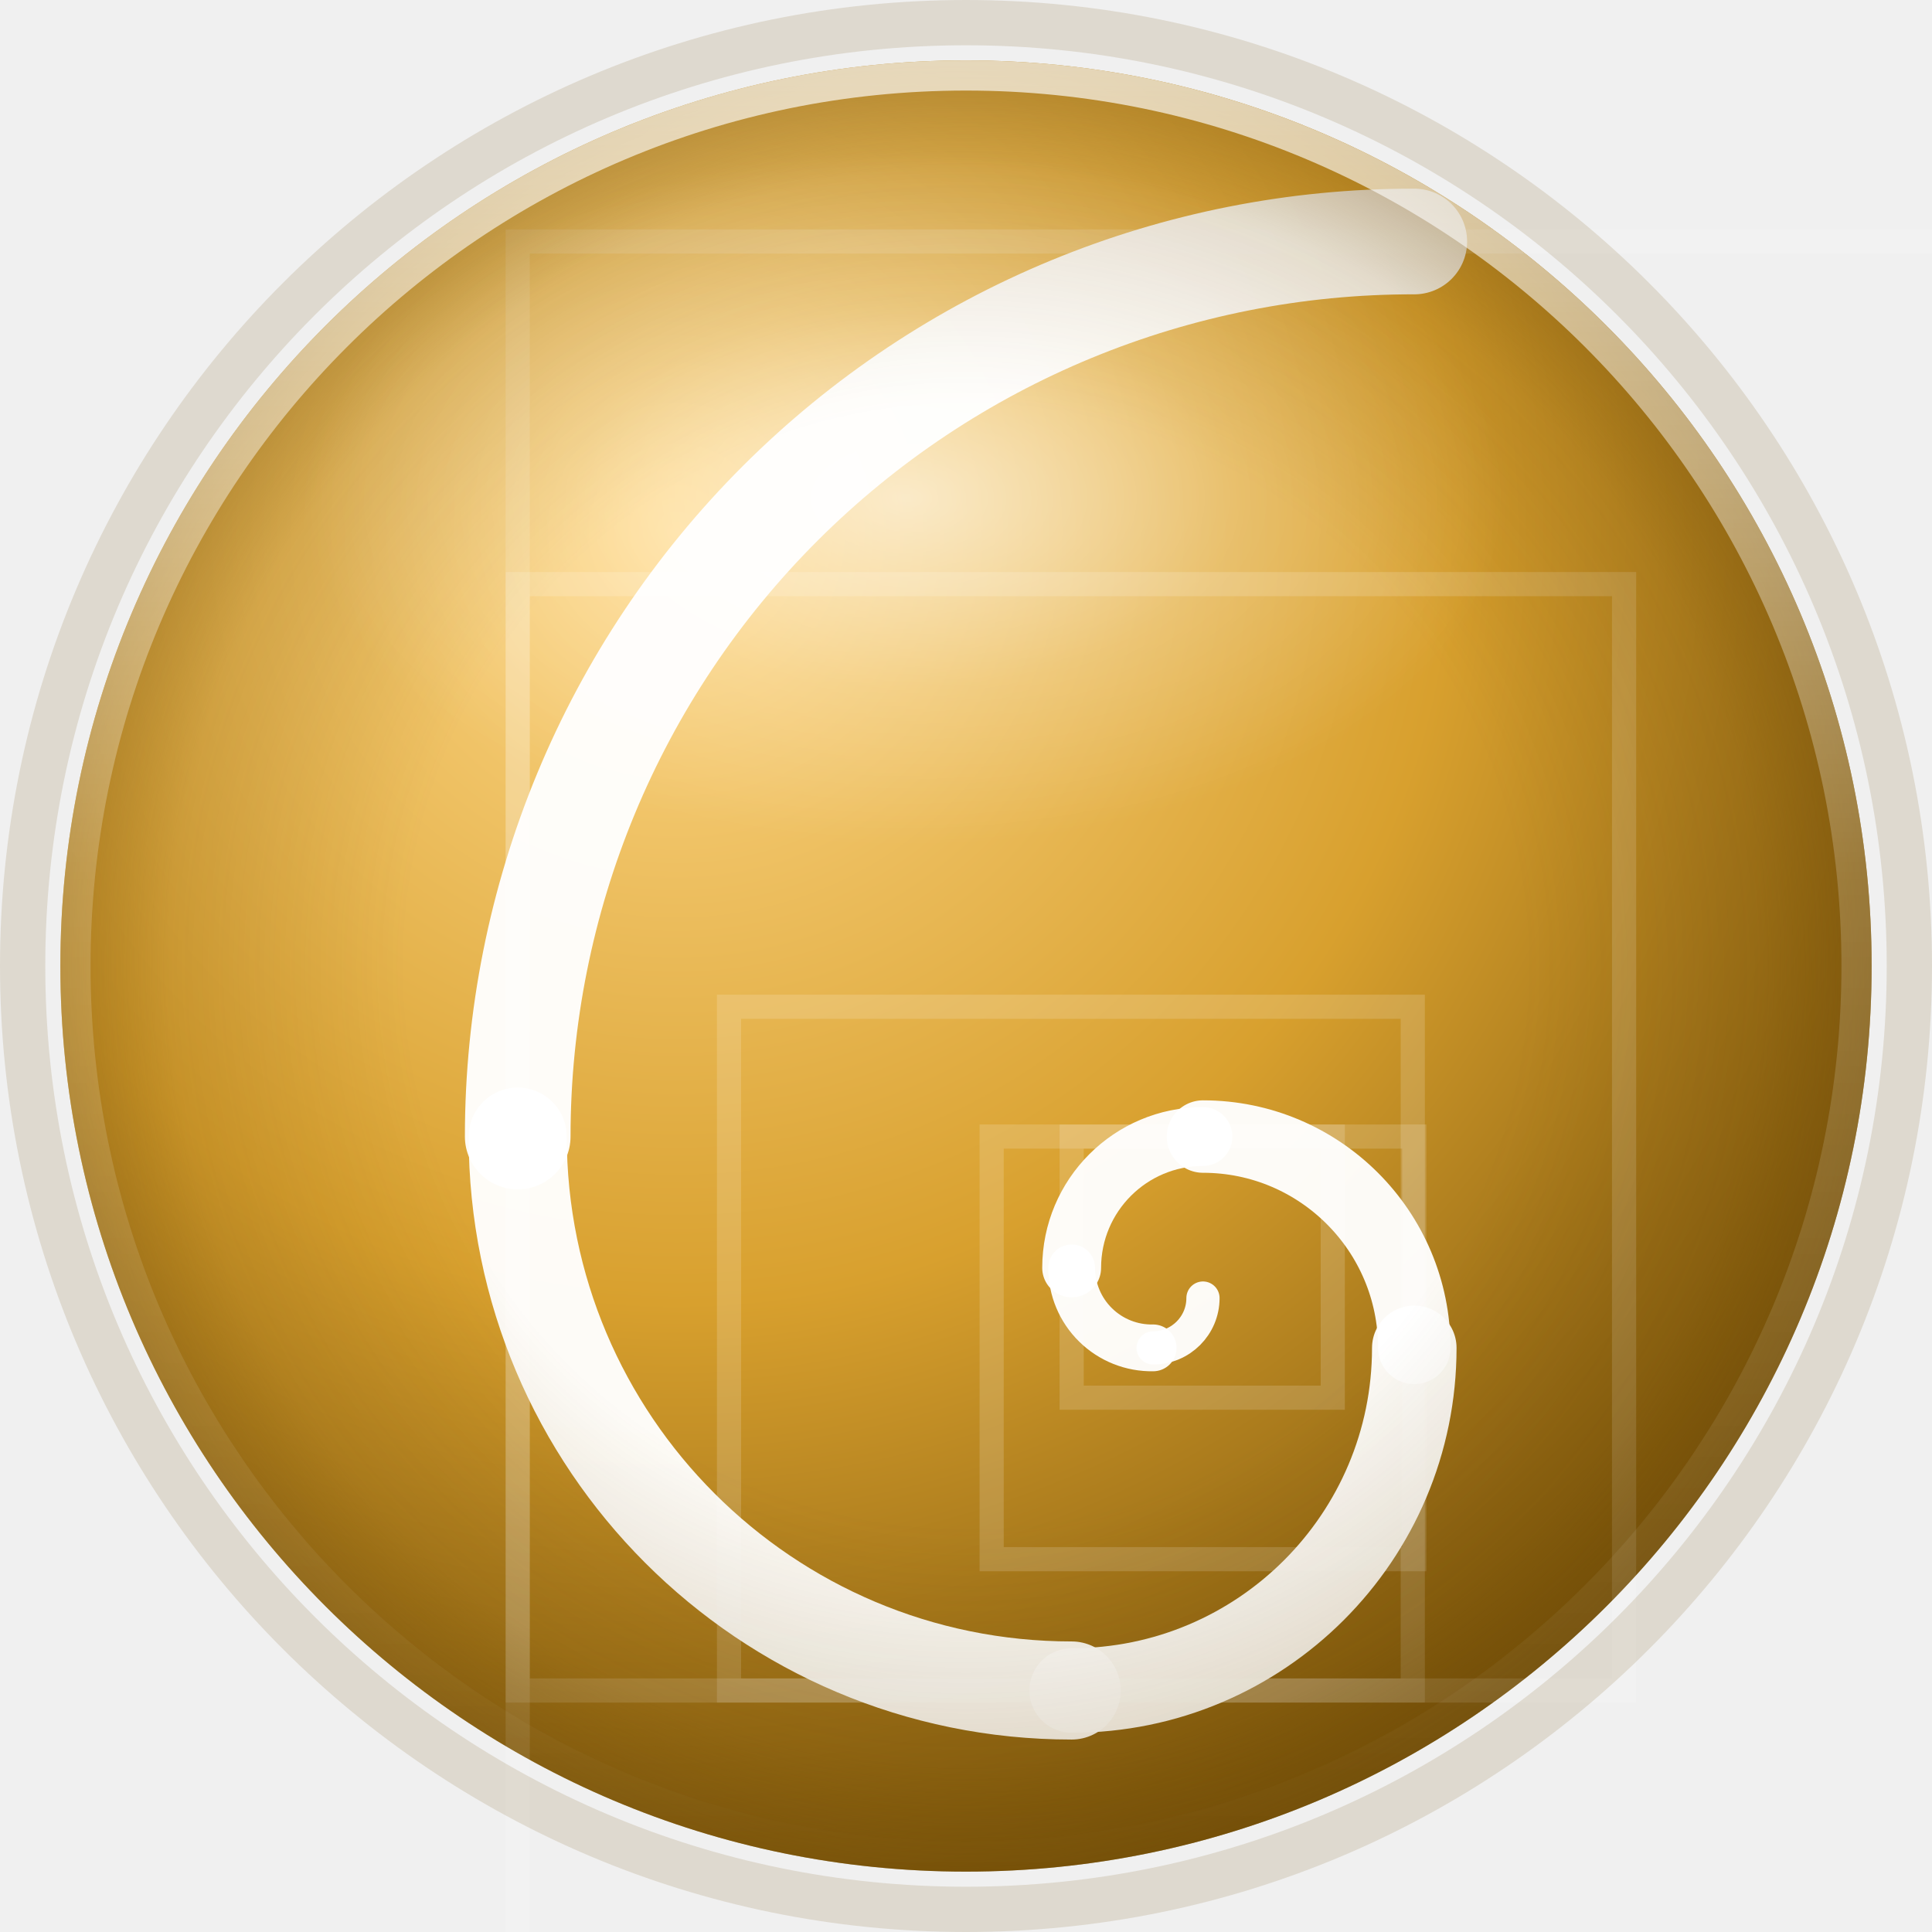
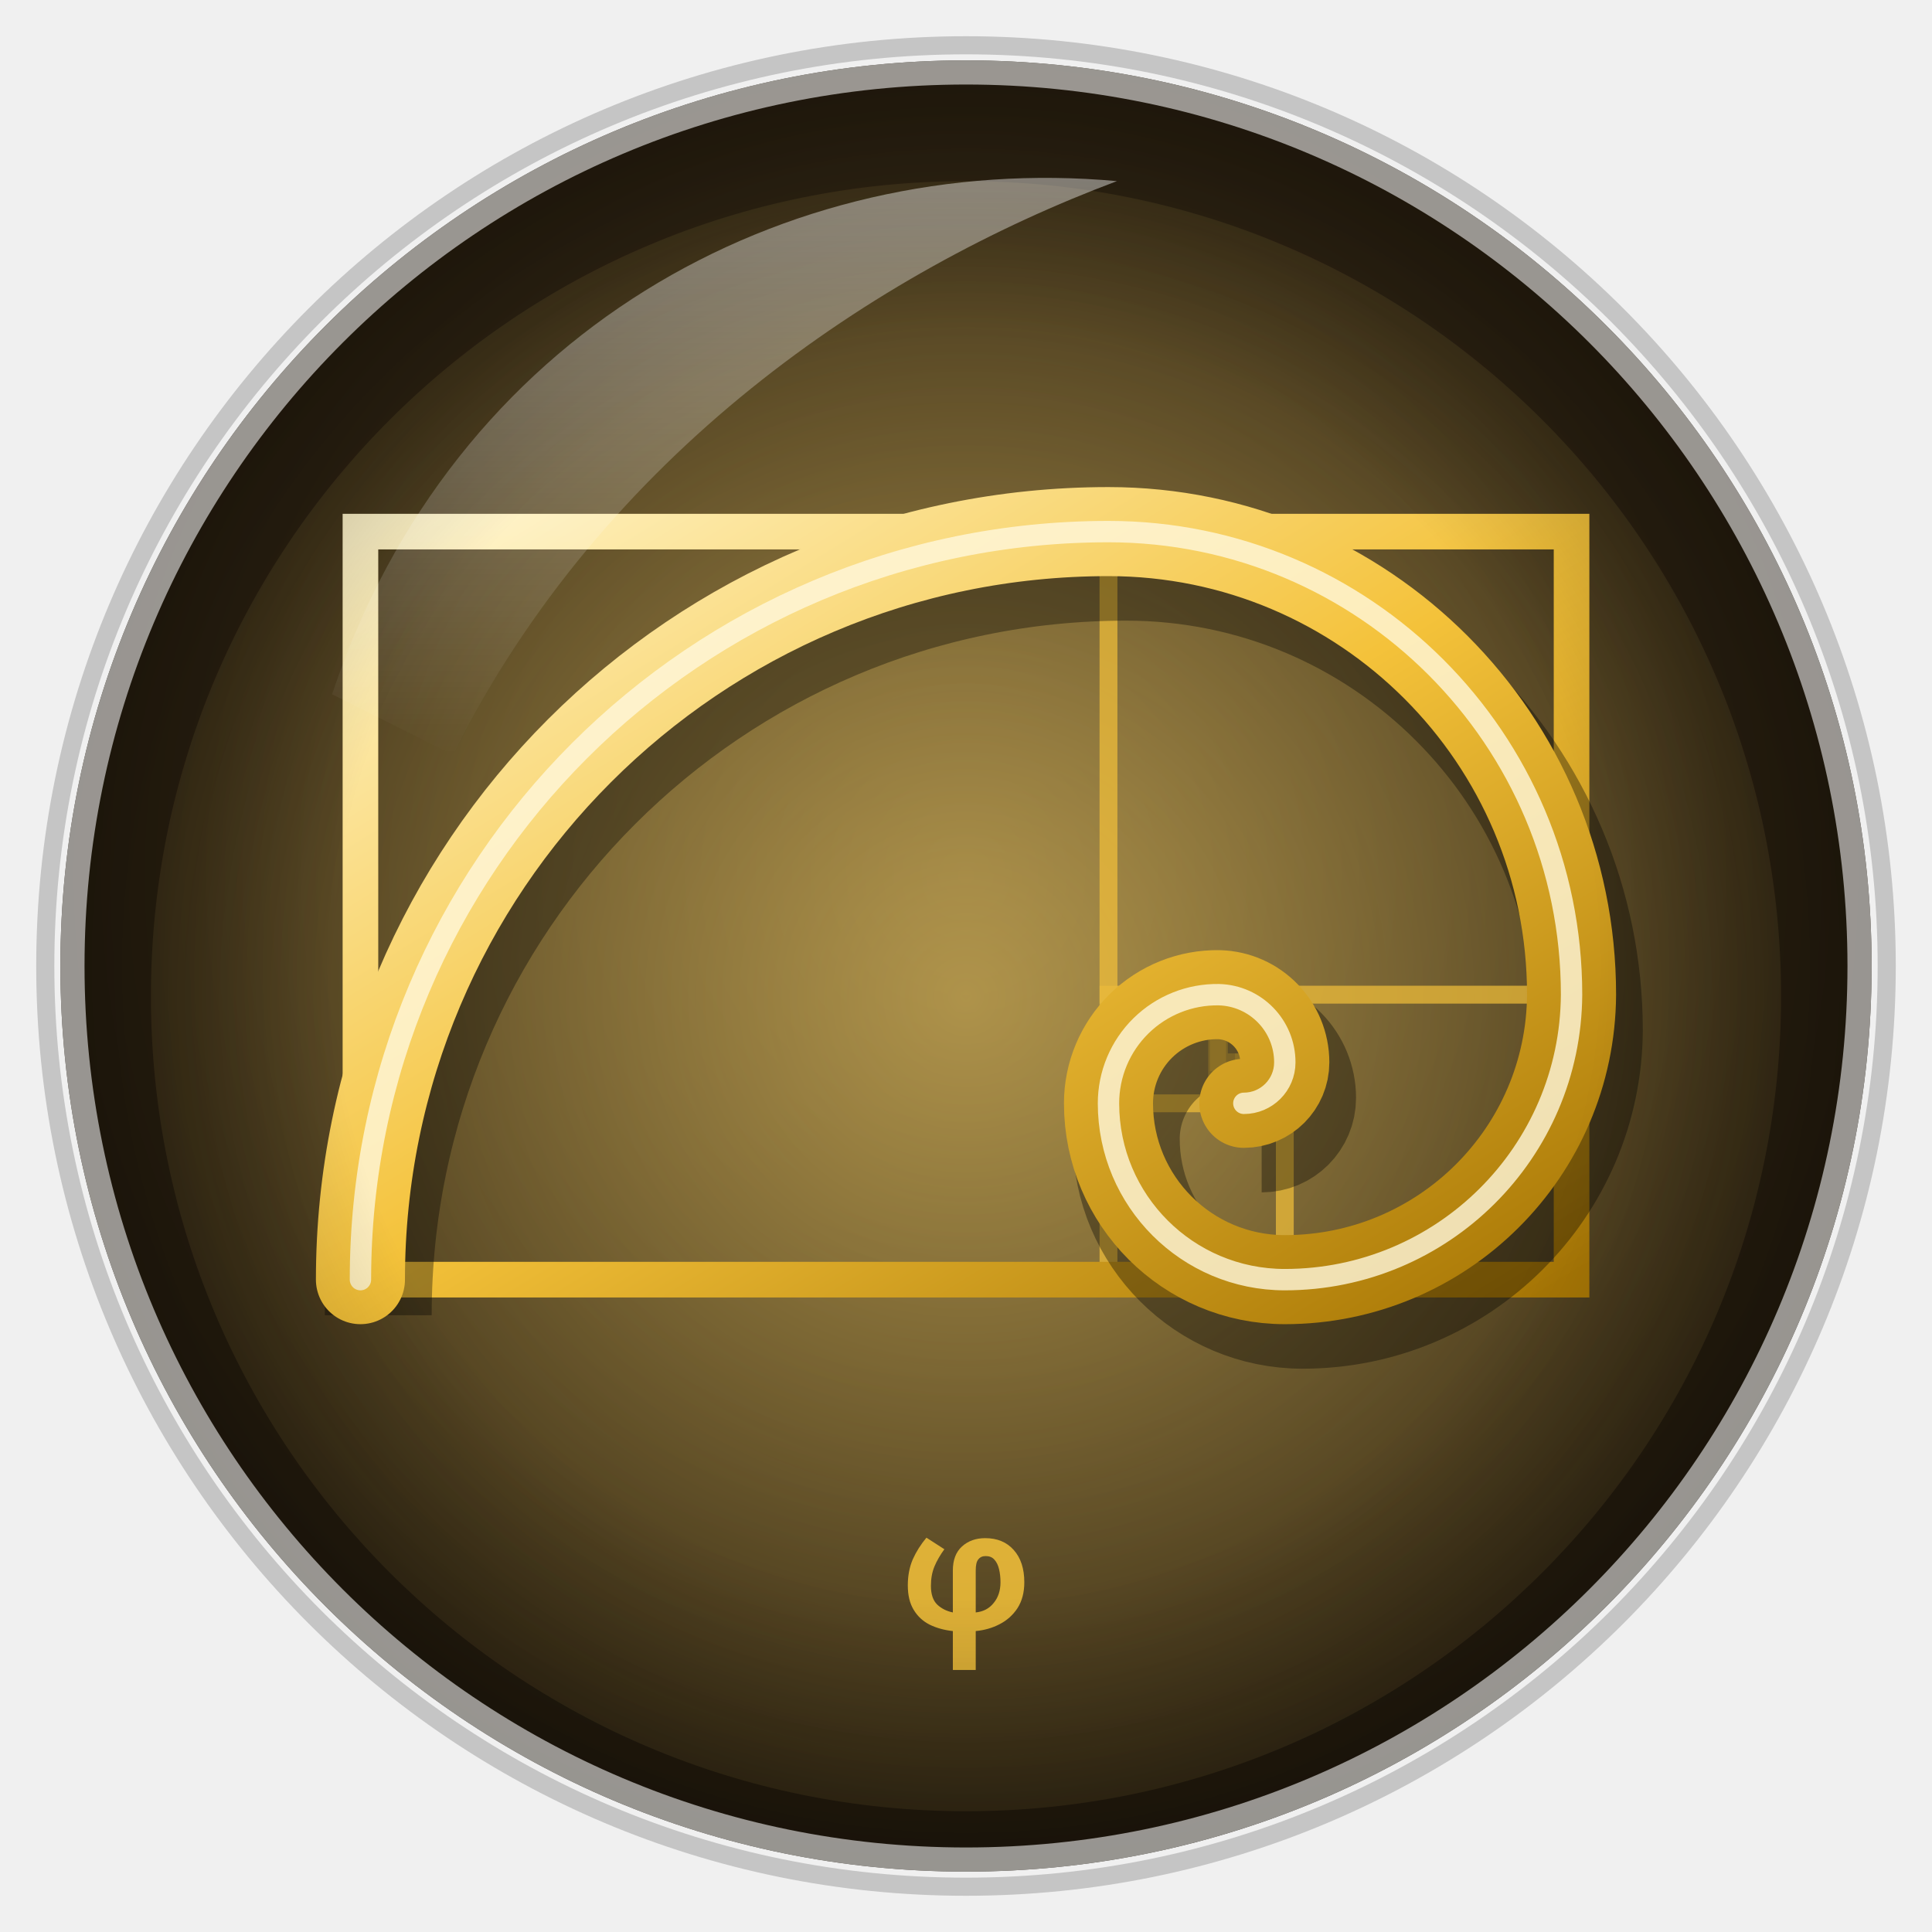
- <svg xmlns="http://www.w3.org/2000/svg" width="128" height="128" viewBox="0 0 128 128" fill="none">
+ <svg xmlns="http://www.w3.org/2000/svg" viewBox="0 0 128 128" fill="none">
  <defs>
-     <radialGradient id="aspiralb" cx="34%" cy="26%" r="82%">
-       <stop offset="0" stop-color="#FFD98A" stop-opacity="1" />
-       <stop offset="0.52" stop-color="#D8A02E" stop-opacity="1" />
-       <stop offset="1" stop-color="#6E4A05" stop-opacity="1" />
+     <radialGradient id="spbg" cx=".5" cy=".45" r=".85">
+       <stop offset="0" stop-color="#5A4A2A" />
+       <stop offset=".5" stop-color="#2A2010" />
+       <stop offset="1" stop-color="#0E0A04" />
    </radialGradient>
-     <radialGradient id="aspirals" cx="50%" cy="50%" r="50%">
-       <stop offset="0.62" stop-color="#6E4A05" stop-opacity="0" />
-       <stop offset="0.88" stop-color="#6E4A05" stop-opacity="0.18" />
-       <stop offset="1" stop-color="#6E4A05" stop-opacity="0.42" />
+     <linearGradient id="spgold" x1="0" y1="0" x2="1" y2="1">
+       <stop offset="0" stop-color="#FFF4C8" />
+       <stop offset="0.5" stop-color="#F4C23A" />
+       <stop offset="1" stop-color="#A87705" />
+     </linearGradient>
+     <radialGradient id="spglow" cx=".5" cy=".5" r=".6">
+       <stop offset="0" stop-color="#FFD86A88" />
+       <stop offset="1" stop-color="#FFD86A00" />
    </radialGradient>
-     <radialGradient id="aspiralg" cx="50%" cy="50%" r="50%">
-       <stop offset="0" stop-color="#FFFFFF" stop-opacity="0.62" />
-       <stop offset="0.55" stop-color="#FFFFFF" stop-opacity="0.2" />
-       <stop offset="1" stop-color="#FFFFFF" stop-opacity="0" />
+     <clipPath id="spclip">
+       <circle cx="64" cy="64" r="60" />
+     </clipPath>
+     <linearGradient id="spgloss" x1="0" y1="0" x2="0" y2="1">
+       <stop offset="0" stop-color="#fff" stop-opacity=".42" />
+       <stop offset="1" stop-color="#fff" stop-opacity="0" />
+     </linearGradient>
+     <radialGradient id="spvig" cx=".5" cy=".5" r=".5">
+       <stop offset=".7" stop-color="#000" stop-opacity="0" />
+       <stop offset="1" stop-color="#000" stop-opacity=".28" />
    </radialGradient>
-     <linearGradient id="aspiralr" x1="0%" y1="0%" x2="0%" y2="100%">
-       <stop offset="0" stop-color="#FFFFFF" stop-opacity="0.9" />
-       <stop offset="0.45" stop-color="#FFFFFF" stop-opacity="0.25" />
-       <stop offset="1" stop-color="#FFFFFF" stop-opacity="0" />
-     </linearGradient>
  </defs>
-   <circle cx="64" cy="64" r="60" fill="url(#aspiralb)" />
-   <g>
-     <rect x="71.0" y="75.3" width="17.3" height="17.3" fill="none" stroke="#FFFFFF" stroke-opacity=".16" stroke-width="1.6" />
-     <rect x="65.7" y="75.3" width="28.0" height="28.0" fill="none" stroke="#FFFFFF" stroke-opacity=".16" stroke-width="1.6" />
-     <rect x="48.3" y="66.7" width="45.3" height="45.3" fill="none" stroke="#FFFFFF" stroke-opacity=".16" stroke-width="1.6" />
-     <rect x="34.3" y="38.7" width="73.3" height="73.3" fill="none" stroke="#FFFFFF" stroke-opacity=".16" stroke-width="1.6" />
-     <rect x="34.3" y="16.0" width="118.7" height="118.7" fill="none" stroke="#FFFFFF" stroke-opacity=".16" stroke-width="1.6" />
-     <path d="M79.7 86.0 A3.3 3.3 0 0 1 76.4 89.3" fill="none" stroke="#FFFFFF" stroke-opacity=".96" stroke-width="2.2" stroke-linecap="round" />
-     <path d="M76.4 89.3 A5.3 5.3 0 0 1 71.0 84.0" fill="none" stroke="#FFFFFF" stroke-opacity=".96" stroke-width="3.1" stroke-linecap="round" />
-     <path d="M71.0 84.0 A8.7 8.7 0 0 1 79.7 75.3" fill="none" stroke="#FFFFFF" stroke-opacity=".96" stroke-width="3.9" stroke-linecap="round" />
-     <path d="M79.7 75.3 A14.0 14.0 0 0 1 93.7 89.3" fill="none" stroke="#FFFFFF" stroke-opacity=".96" stroke-width="4.8" stroke-linecap="round" />
-     <path d="M93.7 89.3 A22.7 22.7 0 0 1 71.0 112.0" fill="none" stroke="#FFFFFF" stroke-opacity=".96" stroke-width="5.6" stroke-linecap="round" />
-     <path d="M71.0 112.0 A36.7 36.7 0 0 1 34.3 75.3" fill="none" stroke="#FFFFFF" stroke-opacity=".96" stroke-width="6.5" stroke-linecap="round" />
-     <path d="M34.3 75.3 A59.3 59.3 0 0 1 93.7 16.0" fill="none" stroke="#FFFFFF" stroke-opacity=".96" stroke-width="7.0" stroke-linecap="round" />
+   <circle cx="64" cy="64" r="60" fill="url(#spbg)" />
+   <g clip-path="url(#spclip)">
+     <circle cx="64" cy="66" r="54" fill="url(#spglow)" />
+     <g transform="translate(64 60) scale(1.18) translate(-64 -59)">
+       <g fill="none" stroke="#F4C23A" stroke-opacity=".45" stroke-width="1">
+         <rect x="30.0" y="38.0" width="42.0" height="42.0" />
+         <rect x="72.0" y="38.0" width="26.0" height="26.0" />
+         <rect x="81.9" y="64.0" width="16.1" height="16.1" />
+         <rect x="72.0" y="70.1" width="9.9" height="9.9" />
+         <rect x="72.0" y="64.0" width="6.1" height="6.1" />
+         <rect x="78.2" y="64.0" width="3.8" height="3.8" />
+         <rect x="79.6" y="67.8" width="2.3" height="2.3" />
+       </g>
+       <rect x="30" y="38" width="68" height="42.0" fill="none" stroke="url(#spgold)" stroke-width="2" />
+       <path d="M30.0 80.0 A42.0 42.0 0 0 1 72.0 38.0 A26.0 26.0 0 0 1 98.0 64.0 A16.1 16.1 0 0 1 81.9 80.0 A9.9 9.9 0 0 1 72.0 70.1 A6.1 6.1 0 0 1 78.2 64.0 A3.8 3.8 0 0 1 81.9 67.8 A2.3 2.3 0 0 1 79.6 70.1" fill="none" stroke="#000" stroke-opacity=".35" stroke-width="6" transform="translate(1 2)" />
+       <path d="M30.0 80.0 A42.0 42.0 0 0 1 72.0 38.0 A26.0 26.0 0 0 1 98.0 64.0 A16.1 16.1 0 0 1 81.9 80.0 A9.9 9.9 0 0 1 72.0 70.1 A6.1 6.1 0 0 1 78.2 64.0 A3.8 3.8 0 0 1 81.9 67.8 A2.3 2.3 0 0 1 79.6 70.1" fill="none" stroke="url(#spgold)" stroke-width="5" stroke-linecap="round" />
+       <path d="M30.0 80.0 A42.0 42.0 0 0 1 72.0 38.0 A26.0 26.0 0 0 1 98.0 64.0 A16.1 16.1 0 0 1 81.9 80.0 A9.9 9.9 0 0 1 72.0 70.1 A6.1 6.1 0 0 1 78.2 64.0 A3.8 3.8 0 0 1 81.9 67.8 A2.3 2.3 0 0 1 79.6 70.1" fill="none" stroke="#FFF8DC" stroke-width="1.2" stroke-linecap="round" opacity=".8" />
+     </g>
+     <text x="64" y="108" text-anchor="middle" font-family="Onest, sans-serif" font-size="11" font-weight="800" fill="#F4C23A" opacity=".85">φ</text>
+     <circle cx="64" cy="64" r="60" fill="url(#spvig)" />
  </g>
-   <circle cx="64" cy="64" r="60" fill="url(#aspirals)" />
-   <ellipse cx="60" cy="33" rx="40" ry="23" fill="url(#aspiralg)" />
-   <circle cx="64" cy="64" r="59" stroke="url(#aspiralr)" stroke-width="2" opacity="0.75" />
-   <circle cx="64" cy="64" r="62.5" stroke="#6E4A05" stroke-opacity="0.14" stroke-width="3" />
+   <path d="M22 46 C30 22 52 10 74 12 C58 18 40 30 30 50 Z" fill="url(#spgloss)" />
+   <circle cx="64" cy="64" r="59.2" fill="none" stroke="#fff" stroke-opacity=".55" stroke-width="1.6" />
+   <circle cx="64" cy="64" r="61" fill="none" stroke="#000" stroke-opacity=".18" stroke-width="1.2" />
</svg>
